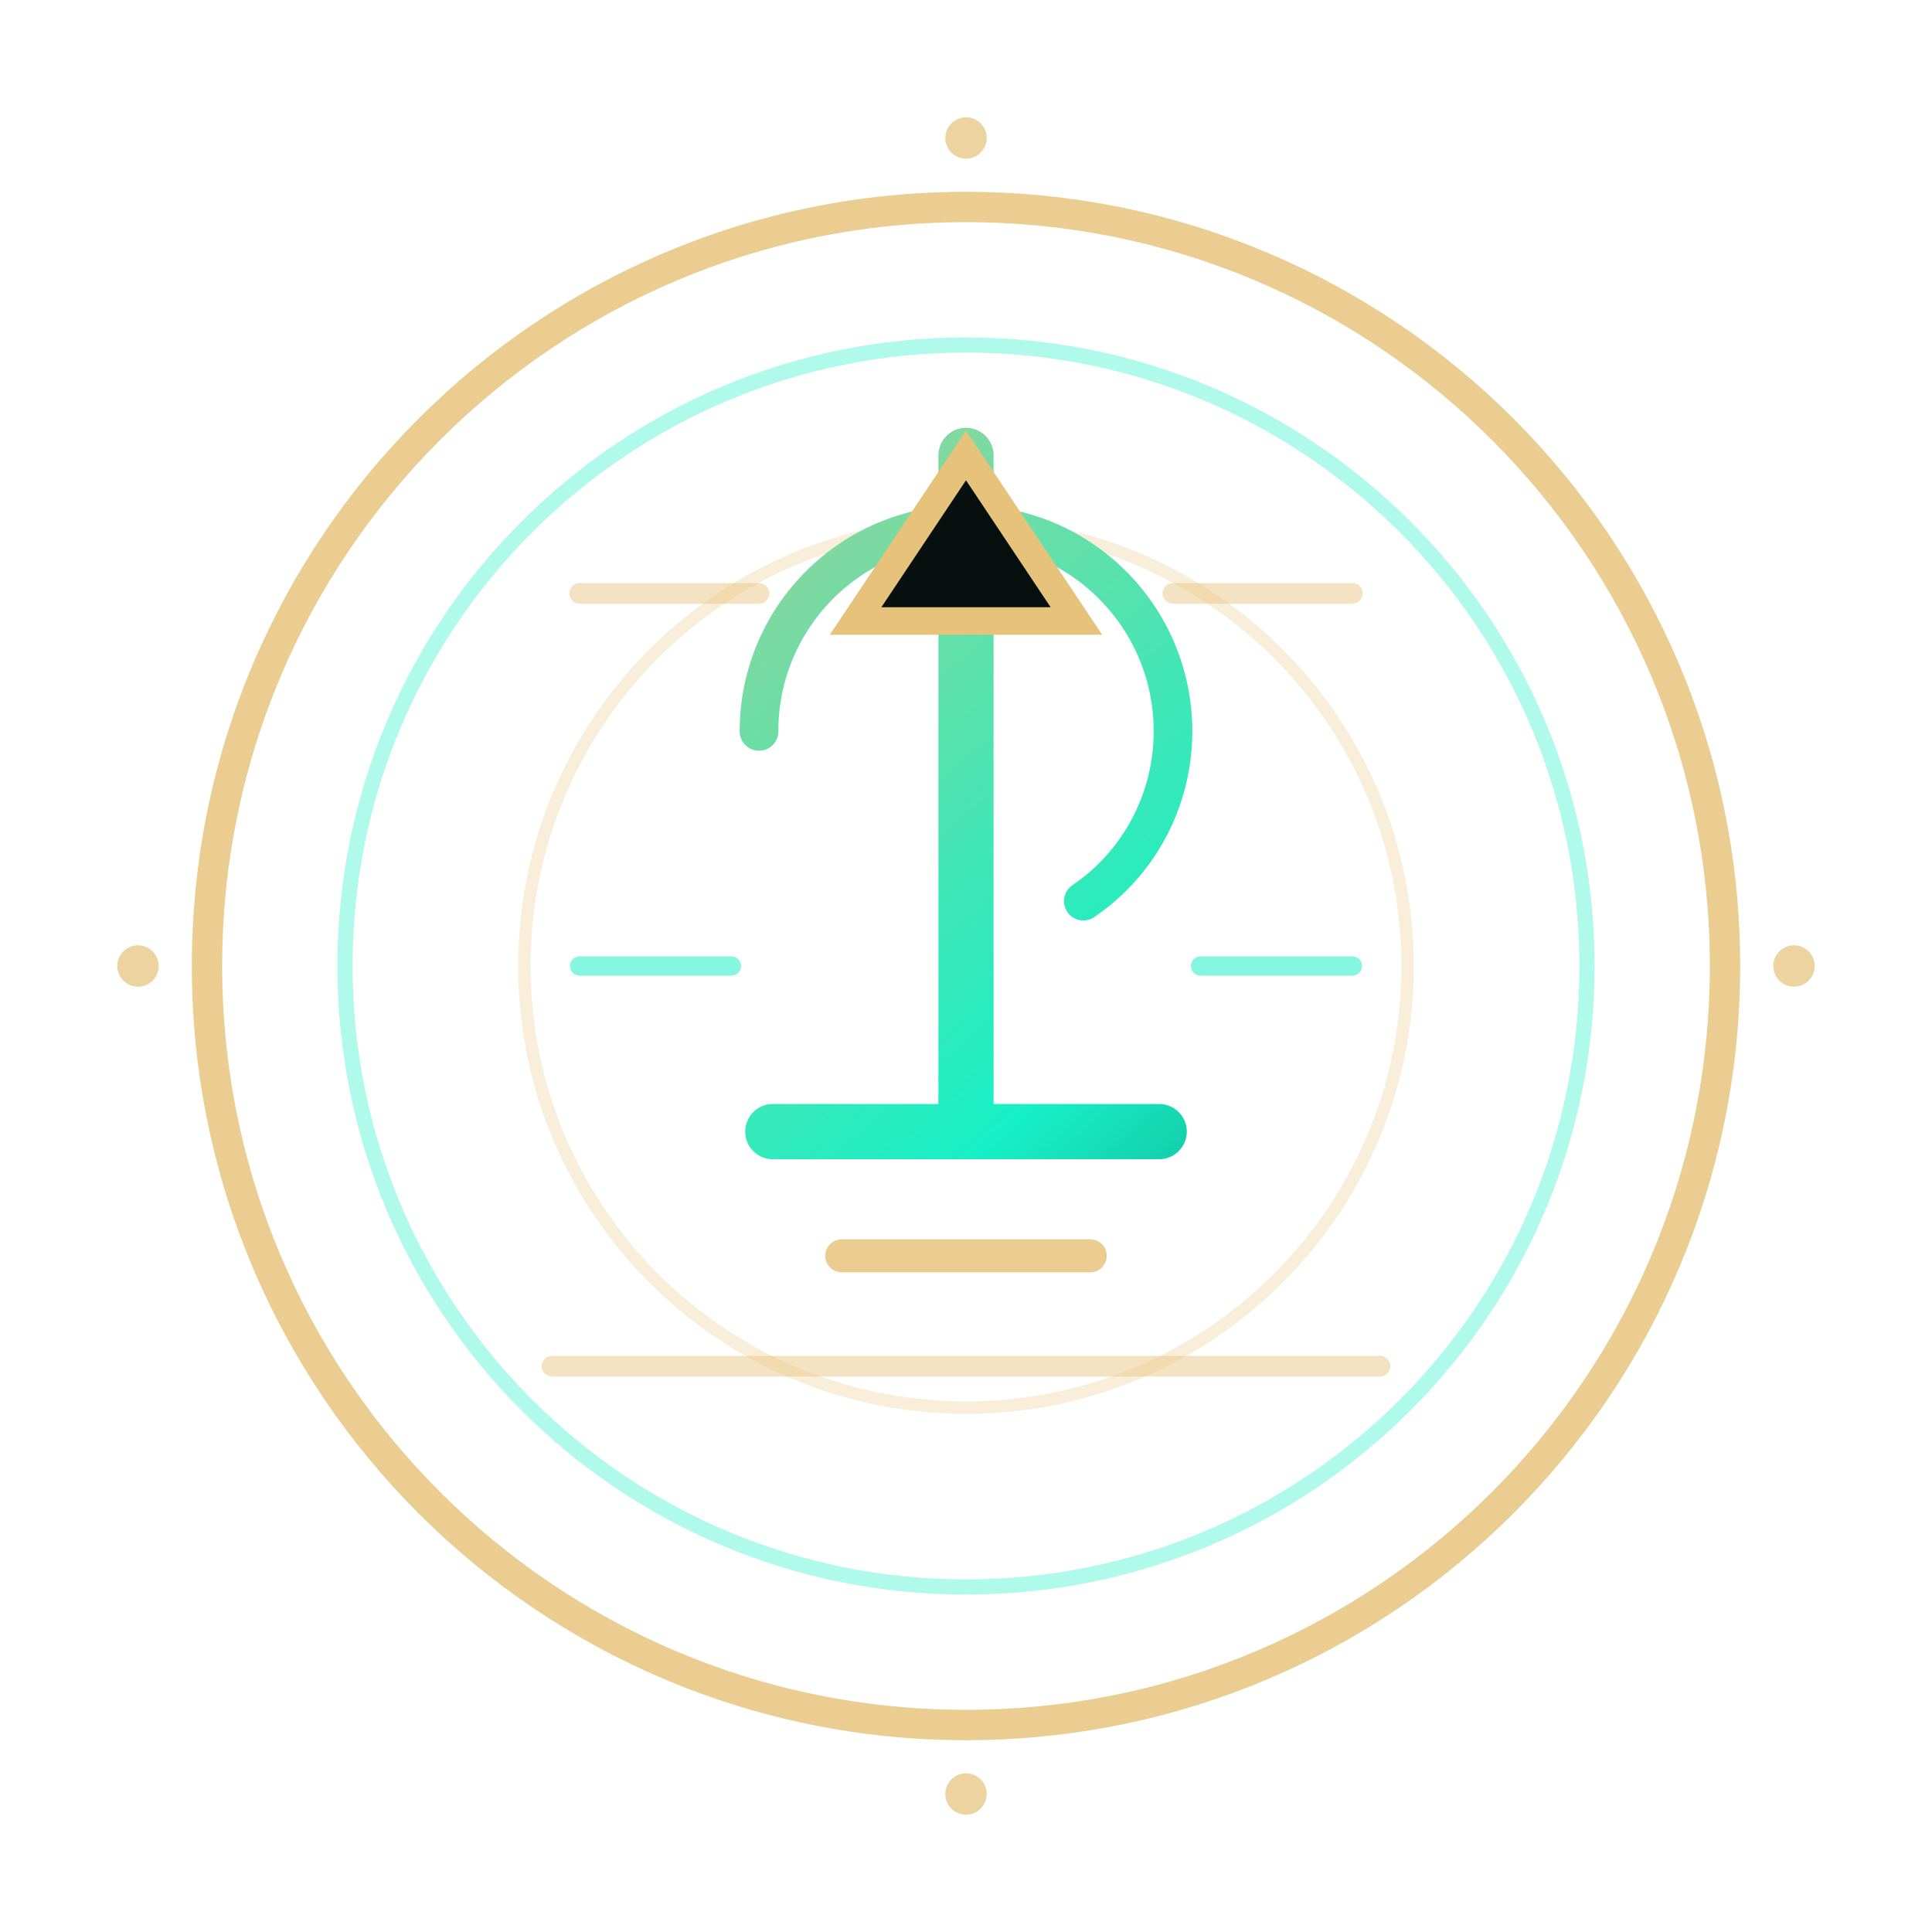
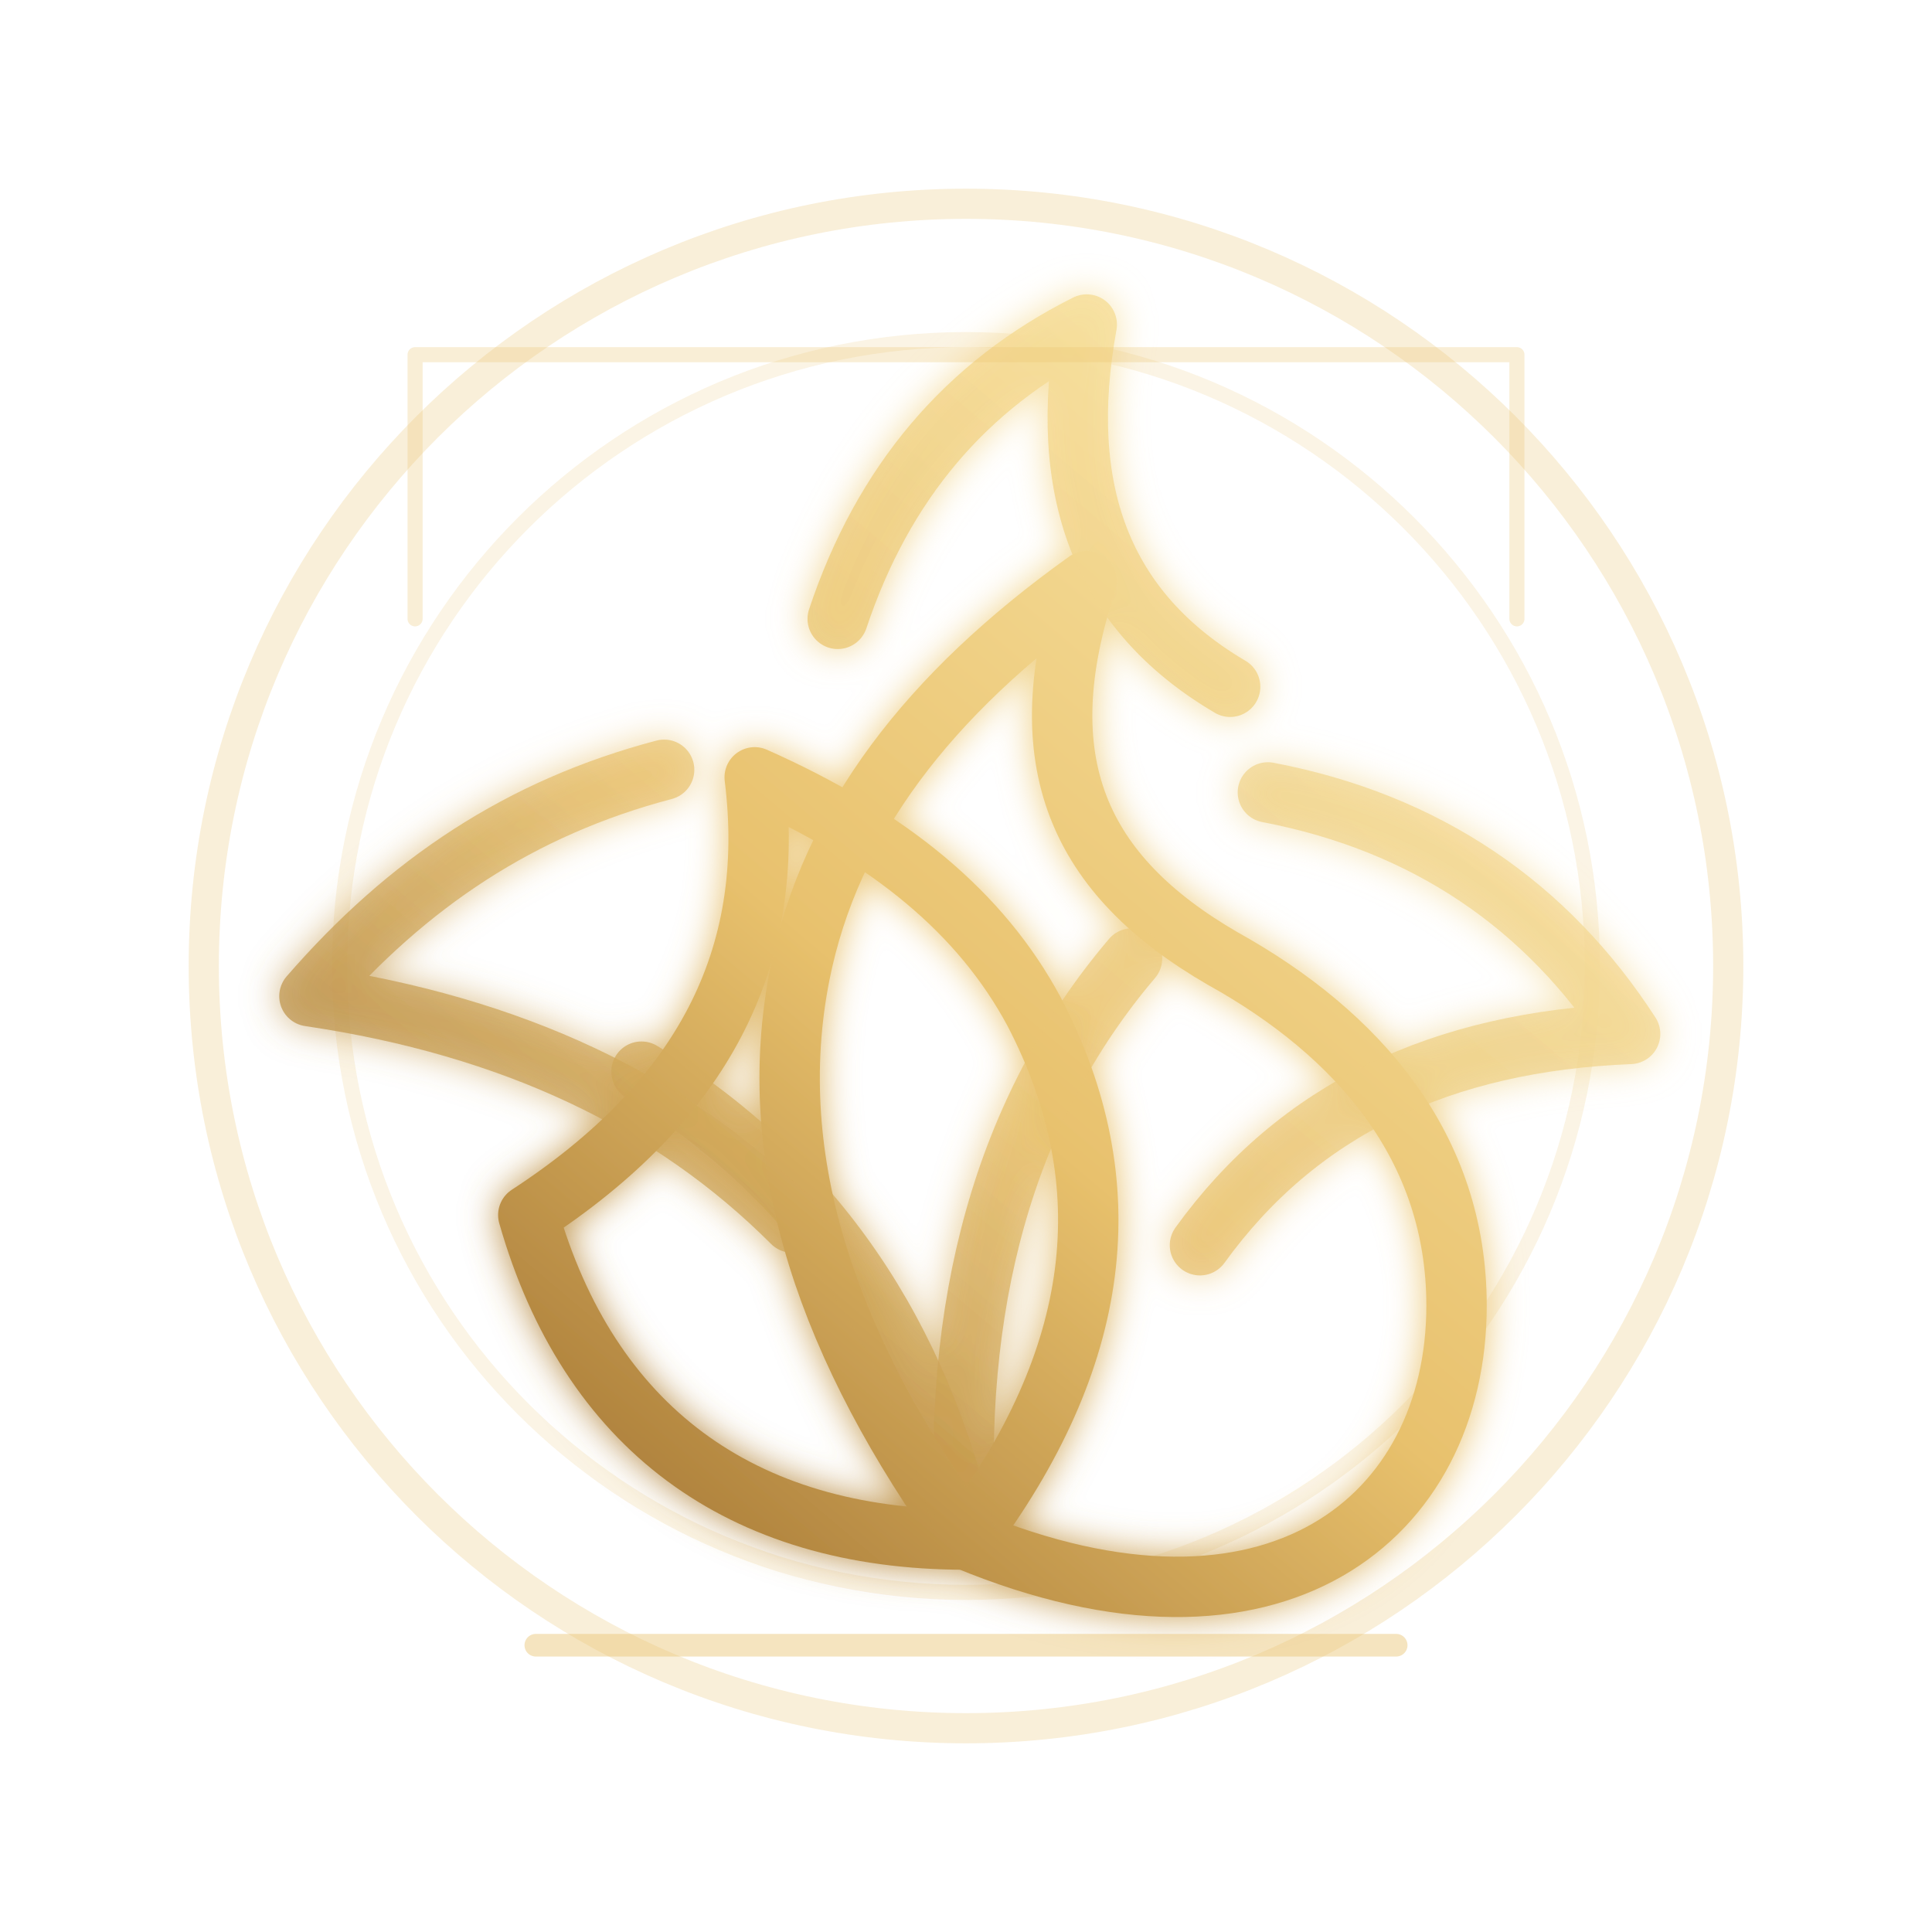
- <svg xmlns="http://www.w3.org/2000/svg" viewBox="0 0 140 140" fill="none">
+ <svg xmlns="http://www.w3.org/2000/svg" viewBox="0 0 256 256" fill="none" role="img" aria-label="SIV phoenix vault logo">
  <defs>
-     <linearGradient id="a" x1="25" y1="18" x2="115" y2="122" gradientUnits="userSpaceOnUse">
-       <stop stop-color="#E6C27A" />
-       <stop offset="0.58" stop-color="#16F0C6" />
-       <stop offset="1" stop-color="#0F2A28" />
+     <linearGradient id="sivGold" x1="46" y1="222" x2="210" y2="28" gradientUnits="userSpaceOnUse">
+       <stop stop-color="#8B5A1E" />
+       <stop offset="0.45" stop-color="#E8C16D" />
+       <stop offset="1" stop-color="#FFF0B7" />
    </linearGradient>
+     <filter id="sivGlow" x="-35%" y="-35%" width="170%" height="170%">
+       <feGaussianBlur stdDeviation="2.4" result="b" />
+       <feMerge>
+         <feMergeNode in="b" />
+         <feMergeNode in="SourceGraphic" />
+       </feMerge>
+     </filter>
  </defs>
-   <circle cx="70" cy="70" r="55" stroke="#E6C27A" stroke-width="2.2" opacity="0.82" />
-   <circle cx="70" cy="70" r="45" stroke="#16F0C6" stroke-width="1.1" opacity="0.34" />
-   <circle cx="70" cy="70" r="32" stroke="#E6C27A" stroke-width="0.9" opacity="0.28" />
-   <path d="M70 33v48" stroke="url(#a)" stroke-width="4" stroke-linecap="round" />
-   <path d="M55 53c0-8.3 6.7-15 15-15s15 6.7 15 15c0 5-2.5 9.6-6.5 12.3" stroke="url(#a)" stroke-width="2.8" stroke-linecap="round" />
-   <path d="M56 82h28" stroke="url(#a)" stroke-width="4" stroke-linecap="round" />
-   <path d="M61 91h18" stroke="#E6C27A" stroke-width="2.4" opacity="0.82" stroke-linecap="round" />
-   <path d="M70 33l-8 12h16L70 33Z" fill="#07100F" stroke="#E6C27A" stroke-width="2" />
-   <path d="M42 43h13M85 43h13M40 99h60" stroke="#E6C27A" stroke-width="1.5" opacity="0.46" stroke-linecap="round" />
-   <path d="M42 70h11M87 70h11" stroke="#16F0C6" stroke-width="1.4" opacity="0.52" stroke-linecap="round" />
-   <circle cx="70" cy="10" r="1.5" fill="#E6C27A" opacity="0.72" />
-   <circle cx="70" cy="130" r="1.5" fill="#E6C27A" opacity="0.72" />
-   <circle cx="10" cy="70" r="1.5" fill="#E6C27A" opacity="0.72" />
-   <circle cx="130" cy="70" r="1.5" fill="#E6C27A" opacity="0.72" />
+   <circle cx="128" cy="128" r="101" stroke="#E8C16D" stroke-width="4" opacity="0.26" />
+   <circle cx="128" cy="128" r="83" stroke="#E8C16D" stroke-width="2" opacity="0.18" />
+   <g filter="url(#sivGlow)" stroke="url(#sivGold)" stroke-width="8" stroke-linecap="round" stroke-linejoin="round">
+     <path d="M128 204c-18-25-27-50-22-75 4-20 17-37 38-52-8 24-1 39 18 50 18 10 31 25 31 46 0 28-24 48-65 31Z" />
+     <path d="M128 204c18-24 21-47 9-70-7-13-19-23-37-31 3 24-7 43-30 58 8 28 28 43 58 43Z" />
+     <path d="M128 204c-2-31 5-57 22-77" opacity="0.72" />
+     <path d="M128 204c-6-27-20-48-43-62" opacity="0.72" />
+     <path d="M111 82c6-18 17-31 33-39-4 22 2 38 19 48" opacity="0.86" />
+     <path d="M88 102c-19 5-34 15-47 30 27 4 48 14 64 30" opacity="0.7" />
+     <path d="M168 105c21 4 37 15 48 32-25 1-44 10-57 28" opacity="0.7" />
+   </g>
+   <path d="M71 218h114" stroke="#E8C16D" stroke-width="3" stroke-linecap="round" opacity="0.44" />
+   <path d="M55 47h146M55 47v35M201 47v35" stroke="#E8C16D" stroke-width="2" stroke-linecap="round" opacity="0.28" />
</svg>
